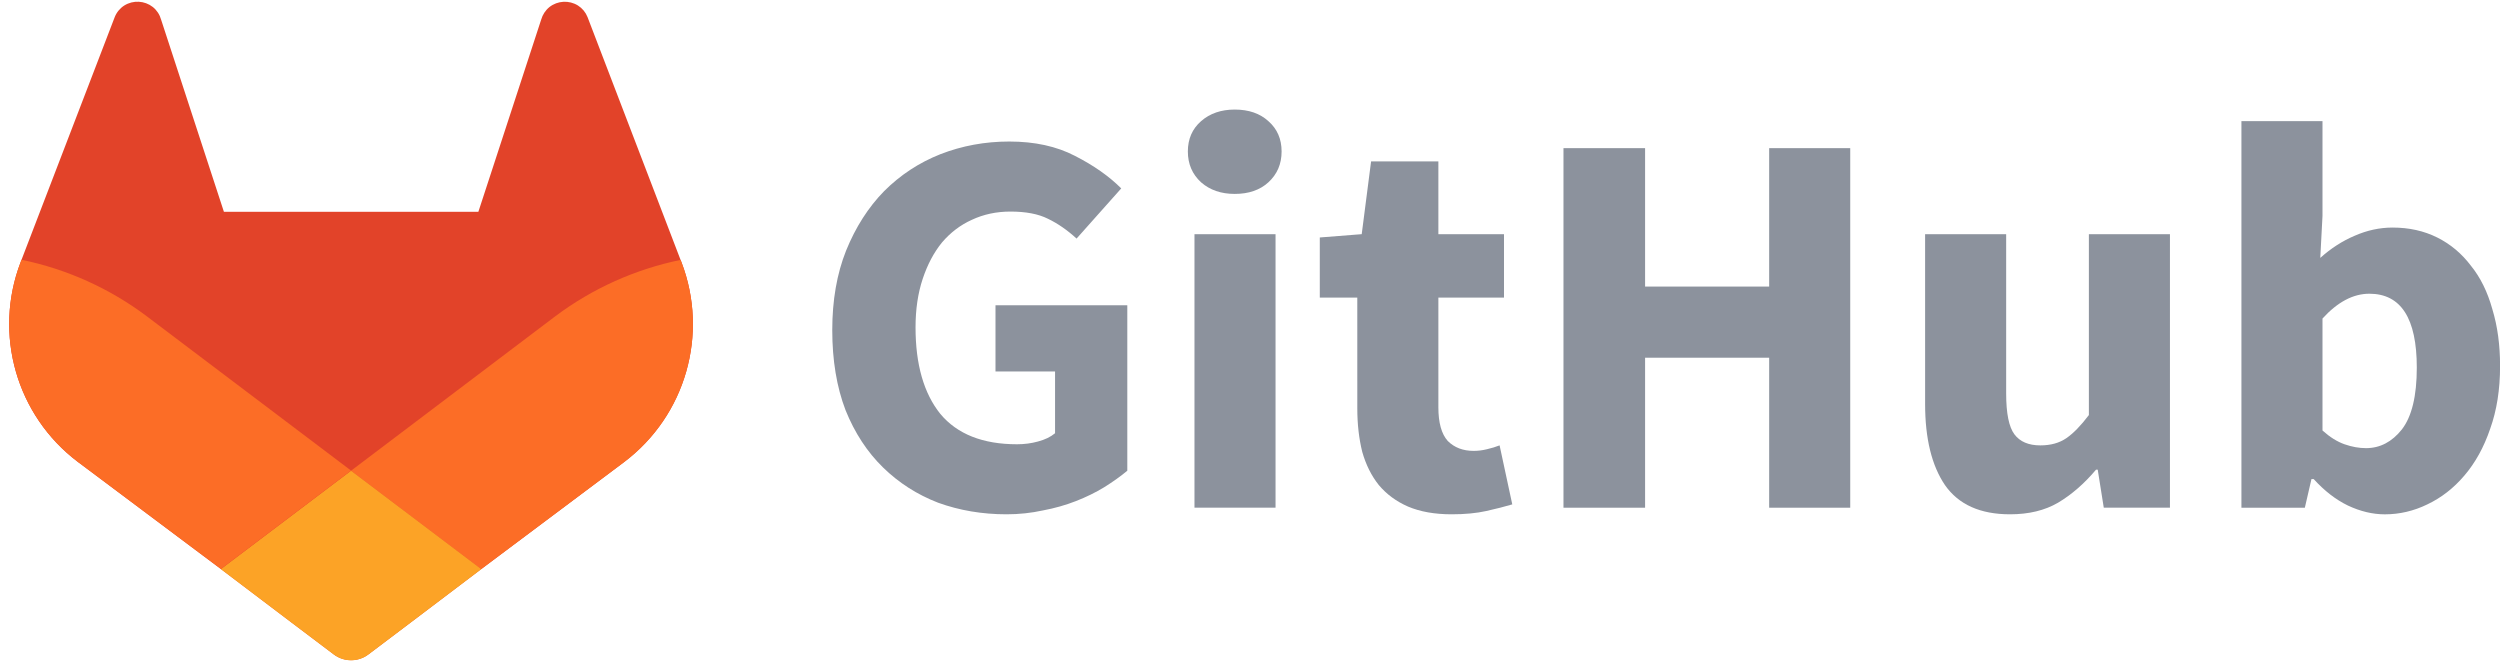
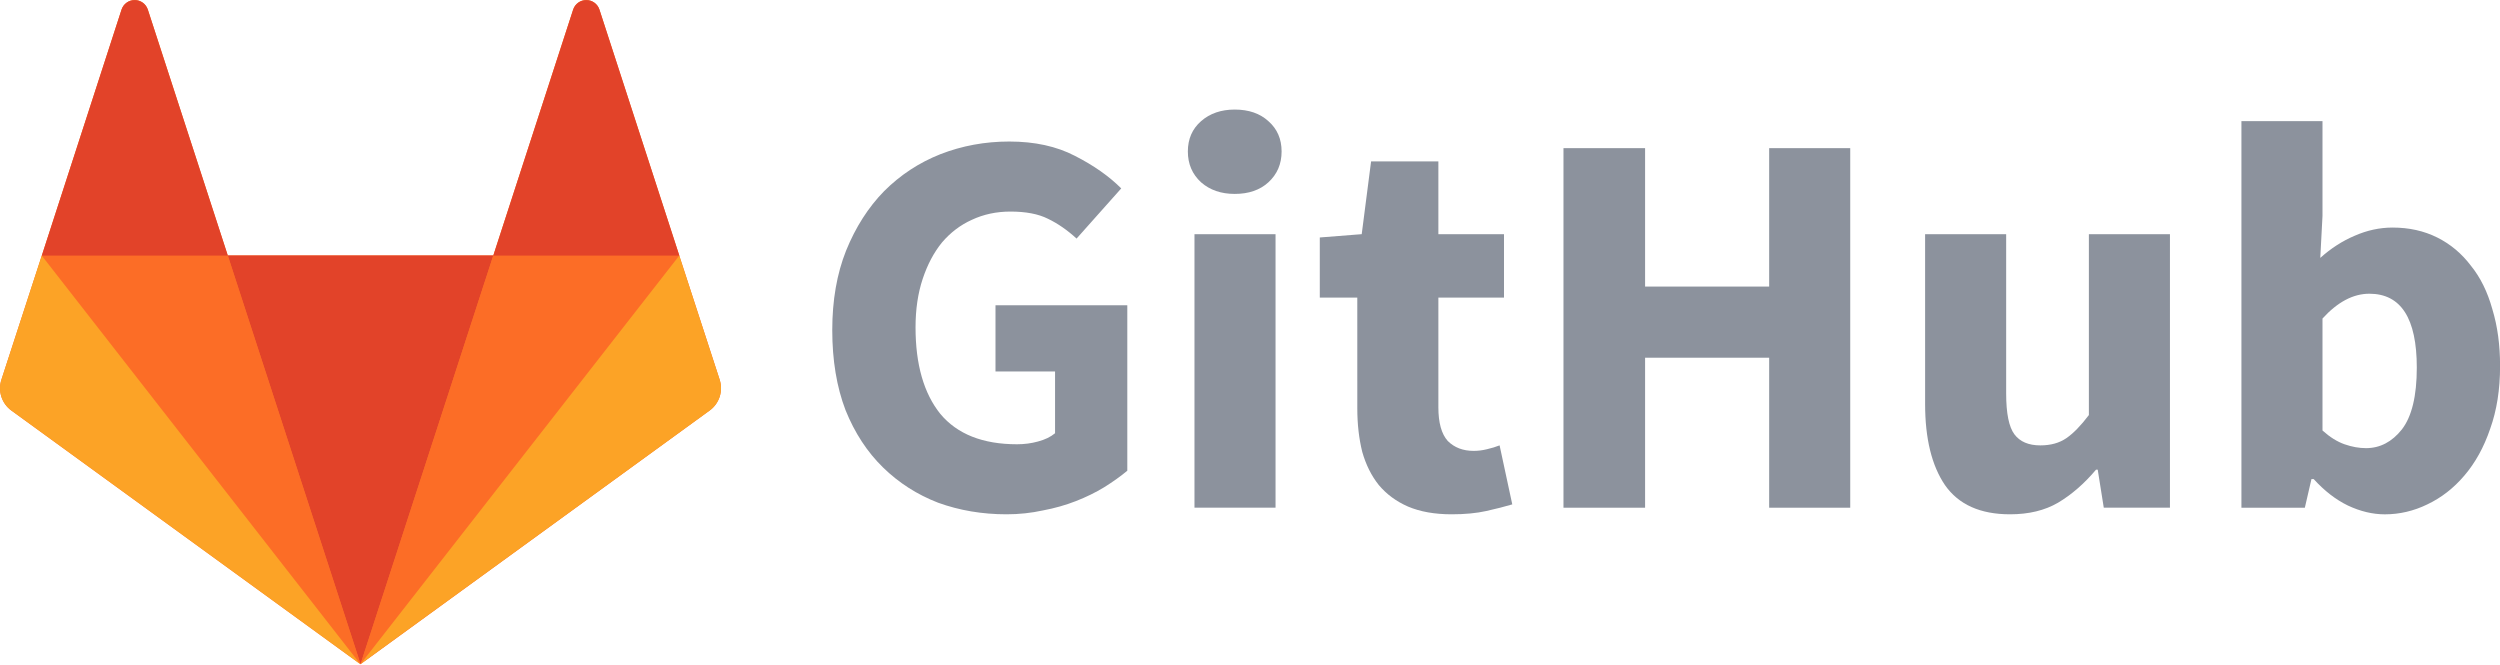
<svg xmlns="http://www.w3.org/2000/svg" width="165.02mm" height="43.847mm" version="1.1" viewBox="0 0 165.02 43.847">
  <defs>
-     <style>.cls-1{fill:#e24329;}.cls-2{fill:#fc6d26;}.cls-3{fill:#fca326;}</style>
+     <style>.cls-1{fill:#fc6d26;}.cls-2{fill:#e24329;}.cls-3{fill:#fca326;}</style>
+     <style>.cls-1{fill:#8c929d;}.cls-2{fill:#fc6d26;}.cls-3{fill:#e24329;}.cls-4{fill:#fca326;}</style>
+     <style>.cls-1{fill:#8c929d;}.cls-2{fill:#fc6d26;}.cls-3{fill:#e24329;}.cls-4{fill:#fca326;}</style>
+     <style>.cls-1{fill:#8c929d;}.cls-2{fill:#fc6d26;}.cls-3{fill:#e24329;}.cls-4{fill:#fca326;}</style>
  </defs>
  <g transform="translate(-28.478 -14.453)">
-     <defs>
-   </defs>
-     <g transform="translate(7, -8.35) scale(.235)" id="LOGO">
-       <path class="cls-1" d="M282.83,170.73l-.27-.69-26.14-68.22a6.81,6.81,0,0,0-2.69-3.24,7,7,0,0,0-8,.43,7,7,0,0,0-2.32,3.52l-17.65,54H154.29l-17.65-54A6.86,6.86,0,0,0,134.32,99a7,7,0,0,0-8-.43,6.87,6.87,0,0,0-2.69,3.24L97.44,170l-.26.69a48.54,48.54,0,0,0,16.1,56.1l.09.07.24.17,39.82,29.82,19.7,14.91,12,9.06a8.07,8.07,0,0,0,9.76,0l12-9.06,19.7-14.91,40.06-30,.1-.08A48.56,48.56,0,0,0,282.83,170.73Z" />
-       <path class="cls-2" d="M282.83,170.73l-.27-.69a88.3,88.3,0,0,0-35.15,15.8L190,229.25c19.55,14.79,36.57,27.64,36.57,27.64l40.06-30,.1-.08A48.56,48.56,0,0,0,282.83,170.73Z" />
-       <path class="cls-3" d="M153.43,256.89l19.7,14.91,12,9.06a8.07,8.07,0,0,0,9.76,0l12-9.06,19.7-14.91S209.55,244,190,229.25C170.45,244,153.43,256.89,153.43,256.89Z" />
-       <path class="cls-2" d="M132.58,185.84A88.19,88.19,0,0,0,97.44,170l-.26.69a48.54,48.54,0,0,0,16.1,56.1l.09.07.24.17,39.82,29.82s17-12.85,36.57-27.64Z" />
+     <g transform="matrix(.14098 0 0 .14098 10.991 -3.0283)">
+       <path class="cls-2" d="m461 301.81-18.91-58.12-37.42-115.28a6.47 6.47 0 0 0-12.27 0l-37.4 115.21h-124.34l-37.42-115.21a6.47 6.47 0 0 0-12.27 0l-37.35 115.21-18.92 58.19a12.89 12.89 0 0 0 4.66 14.39l163.46 118.8 163.46-118.8a12.9 12.9 0 0 0 4.72-14.39" fill="#fc6d26" />
+       <path class="cls-3" d="m292.86 434.89 62.14-191.28h-124.3z" fill="#e24329" />
+       <path class="cls-2" d="m292.82 434.9-62.16-191.29h-87z" fill="#fc6d26" />
+       <path class="cls-4" d="m143.59 243.68-18.92 58.12a12.89 12.89 0 0 0 4.66 14.39l163.46 118.81z" fill="#fca326" />
+       <path class="cls-3" d="m143.61 243.68h87.11l-37.49-115.21a6.47 6.47 0 0 0-12.27 0z" fill="#e24329" />
+       <path class="cls-2" d="m292.86 434.9 62.14-191.29h87.1z" fill="#fc6d26" />
+       <path class="cls-4" d="m442.07 243.68 18.93 58.12a12.89 12.89 0 0 1-4.66 14.39l-163.47 118.7z" fill="#fca326" />
+       <path class="cls-3" d="m442.12 243.68h-87.12l37.42-115.21a6.47 6.47 0 0 1 12.27 0l37.42 115.21z" fill="#e24329" />
    </g>
    <g fill="#8c929d" stroke-width=".91" aria-label="GitHub">
      <path d="m83.414 36.244q0-2.949 0.91-5.242 0.946-2.33 2.512-3.931 1.602-1.602 3.713-2.439 2.148-0.837 4.55-0.837 2.512 0 4.332 0.946 1.857 0.946 3.058 2.148l-2.949 3.312q-0.91-0.837-1.893-1.31-0.946-0.473-2.475-0.473-1.383 0-2.548 0.546-1.128 0.51-1.966 1.492-0.801 0.983-1.274 2.402-0.473 1.42-0.473 3.203 0 3.677 1.638 5.715 1.675 2.002 5.06 2.002 0.728 0 1.383-0.182 0.692-0.182 1.128-0.546v-4.077h-3.931v-4.368h8.7v10.92q-0.655 0.546-1.529 1.092-0.837 0.51-1.857 0.91-1.019 0.4-2.184 0.619-1.165 0.255-2.402 0.255-2.402 0-4.514-0.764-2.075-0.801-3.64-2.33-1.565-1.529-2.475-3.786-0.874-2.293-0.874-5.278z" />
      <path d="m109.98 27.253q-1.347 0-2.22-0.764-0.874-0.801-0.874-2.038t0.874-2.002q0.874-0.764 2.22-0.764 1.383 0 2.22 0.764 0.874 0.764 0.874 2.002t-0.874 2.038q-0.837 0.764-2.22 0.764zm-2.657 2.657h5.351v18.055h-5.351z" />
      <path d="m118.07 34.096h-2.475v-3.968l2.767-0.218 0.619-4.805h4.441v4.805h4.332v4.186h-4.332v7.244q0 1.529 0.619 2.22 0.655 0.655 1.711 0.655 0.437 0 0.874-0.109 0.473-0.109 0.837-0.255l0.837 3.895q-0.728 0.218-1.711 0.437t-2.293 0.218q-1.675 0-2.876-0.51-1.165-0.51-1.929-1.42-0.728-0.91-1.092-2.184-0.328-1.31-0.328-2.876z" />
      <path d="m131.68 24.232h5.387v9.137h8.19v-9.137h5.351v23.734h-5.351v-9.901h-8.19v9.901h-5.387z" />
      <path d="m155.55 29.91h5.351v10.52q0 1.966 0.546 2.694t1.711 0.728q1.019 0 1.711-0.473 0.692-0.473 1.492-1.529v-11.94h5.351v18.055h-4.368l-0.4-2.512h-0.109q-1.165 1.383-2.512 2.184-1.31 0.764-3.167 0.764-2.949 0-4.295-1.929-1.31-1.929-1.31-5.351z" />
      <path d="m176.43 22.448h5.351v6.261l-0.146 2.767q1.056-0.946 2.257-1.456 1.238-0.546 2.512-0.546 1.638 0 2.949 0.655 1.31 0.655 2.22 1.857 0.946 1.165 1.42 2.876 0.51 1.675 0.51 3.749 0 2.33-0.655 4.15-0.619 1.82-1.711 3.094-1.056 1.238-2.439 1.893-1.347 0.655-2.803 0.655-1.201 0-2.439-0.582-1.201-0.582-2.257-1.747h-0.146l-0.437 1.893h-4.186zm5.351 20.421q0.728 0.655 1.456 0.91t1.42 0.255q1.383 0 2.366-1.238 0.983-1.274 0.983-4.077 0-4.878-3.131-4.878-1.602 0-3.094 1.638z" />
    </g>
  </g>
</svg>
